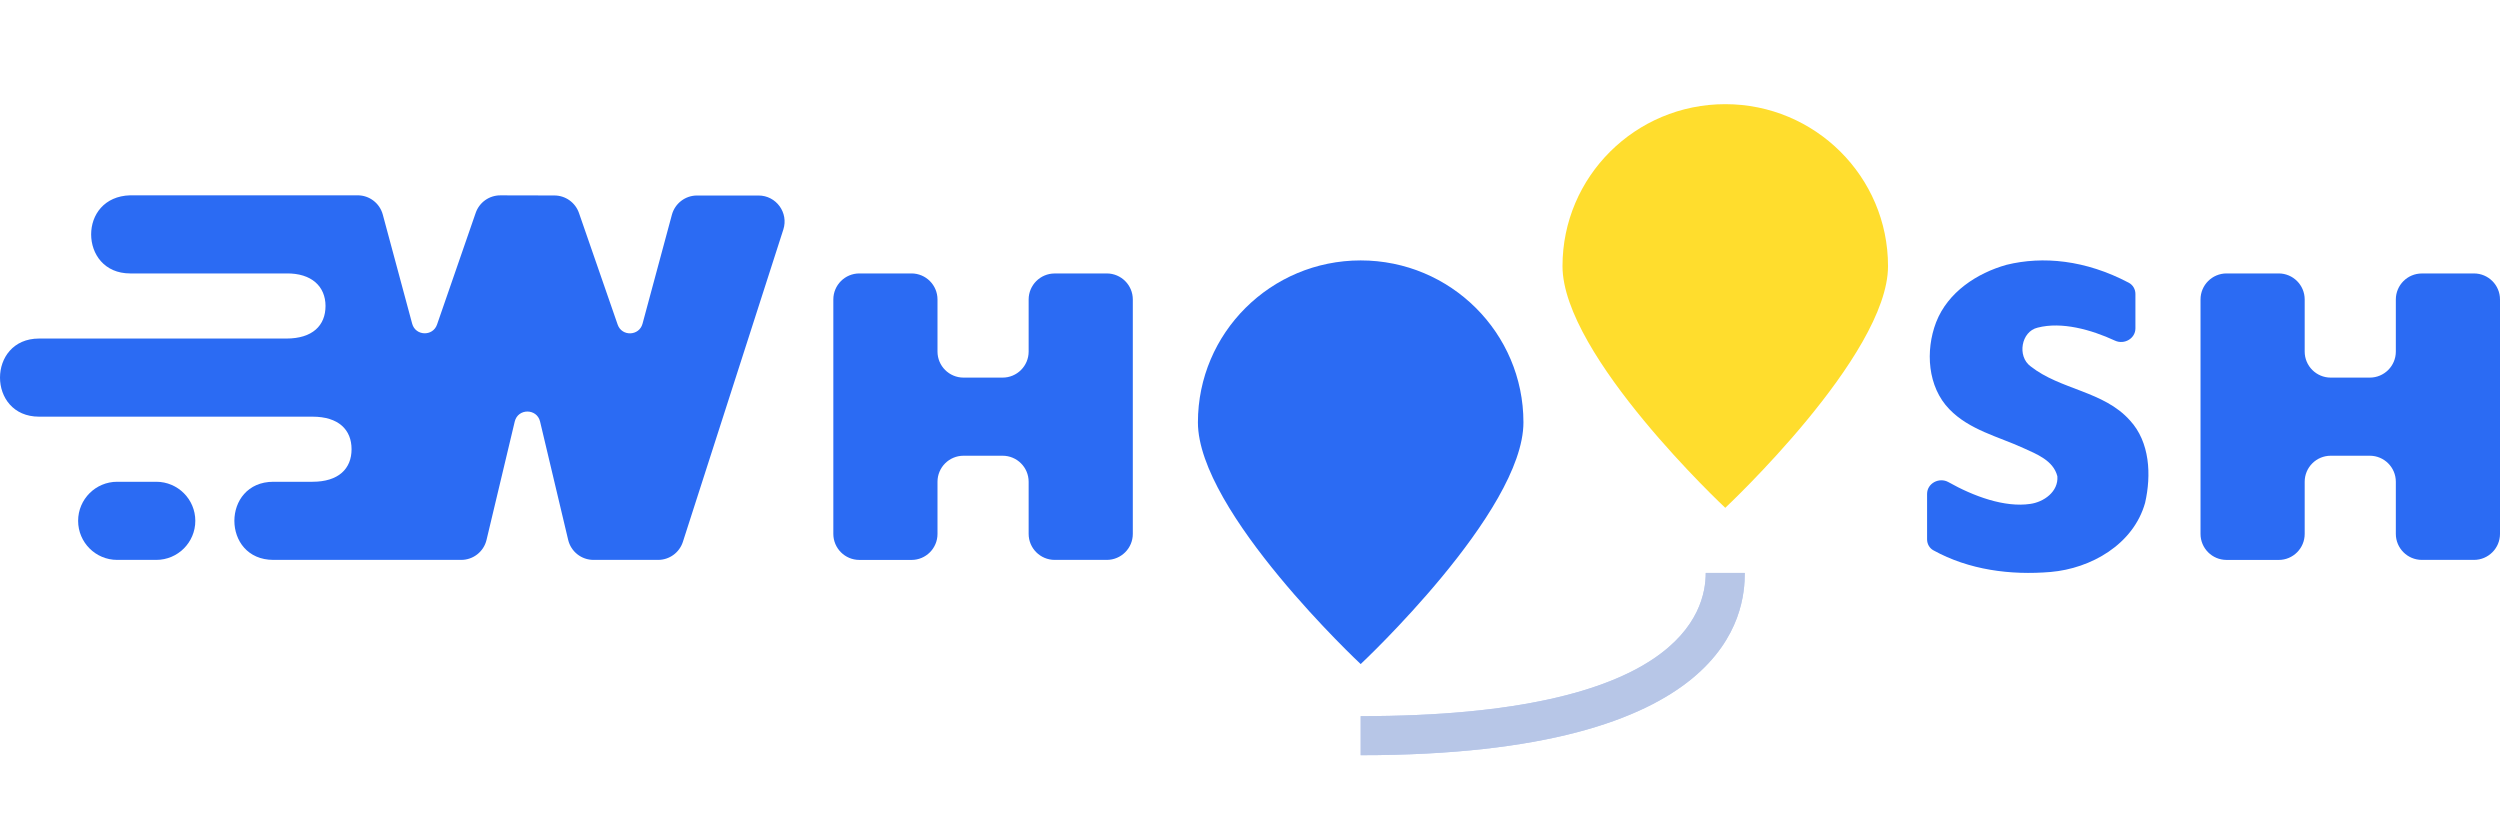
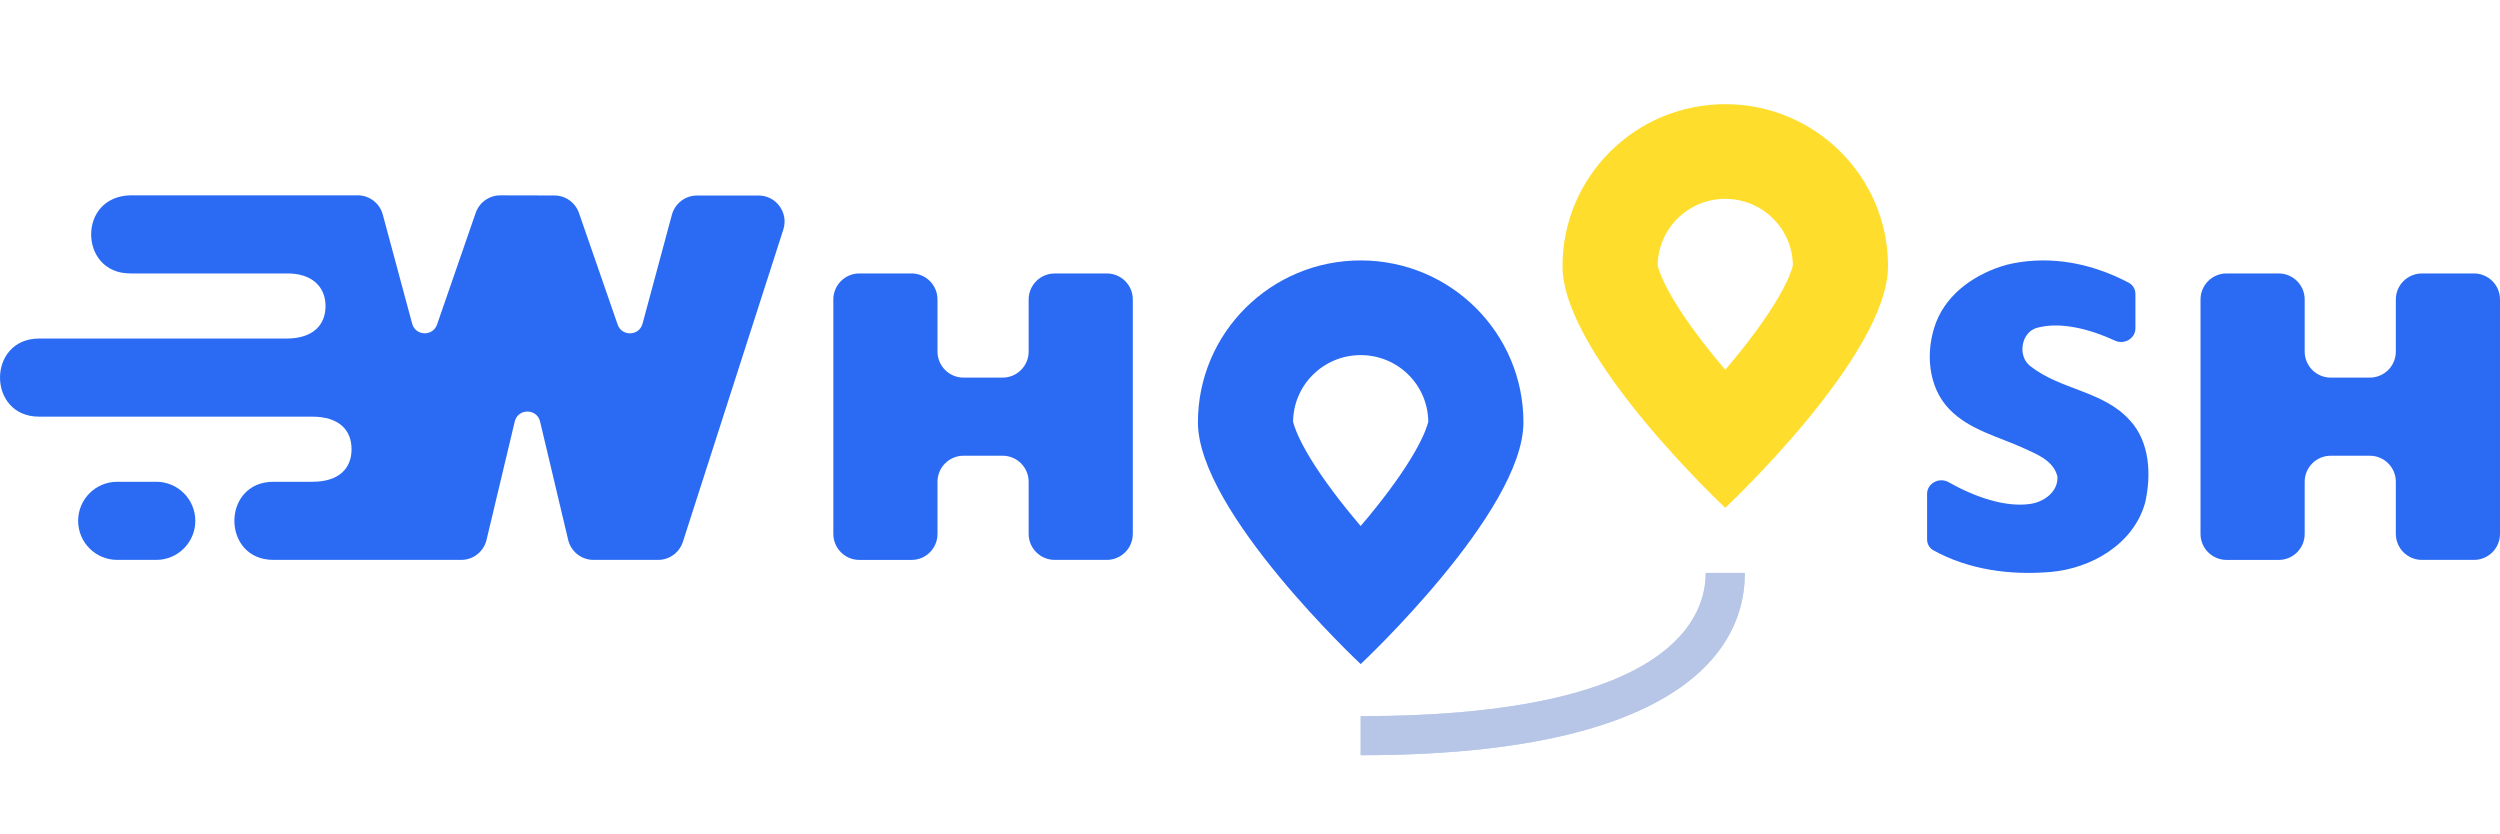
<svg xmlns="http://www.w3.org/2000/svg" width="192" height="64" viewBox="0 0 192 64" fill="none">
  <path d="M169 23C169 21.895 169.895 21 171 21H175C176.105 21 177 21.895 177 23V27C177 28.105 177.895 29 179 29H182C183.105 29 184 28.105 184 27V23.003C184 21.898 184.895 21.003 185.999 21.003L189.999 21.001C191.104 21 192 21.896 192 23.001L192 41C192 42.105 191.104 43 190 43L186 43C184.895 42.999 184 42.104 184 41V37C184 35.895 183.105 35 182 35H179C177.895 35 177 35.895 177 37L177 41.005C177 42.108 176.108 43.002 175.006 43.003C173.692 43.005 172.311 43.004 170.997 43.002C169.893 43.001 169 42.106 169 41.003L169 23Z" fill="#2B6BF3" />
  <path d="M154.103 20.337C156.89 19.653 160.165 19.961 163.491 21.715C163.808 21.883 164 22.216 164 22.575V25.22C164 25.999 163.143 26.489 162.436 26.163C160.582 25.305 158.329 24.689 156.494 25.162C155.223 25.456 154.904 27.364 155.945 28.13C158.246 29.949 161.555 30.019 163.578 32.286C165.12 33.952 165.229 36.486 164.744 38.615C163.842 41.829 160.57 43.66 157.494 43.927C154.4 44.189 151.209 43.769 148.484 42.264C148.179 42.096 148 41.77 148 41.422V37.931C148 37.117 148.932 36.629 149.641 37.028C151.576 38.117 153.956 38.992 155.926 38.7C156.957 38.557 158.096 37.769 158.006 36.579C157.697 35.358 156.404 34.871 155.396 34.411C153.464 33.527 151.249 33.02 149.715 31.433C148.034 29.71 147.857 26.936 148.692 24.753C149.594 22.431 151.835 20.974 154.103 20.337Z" fill="#2B6BF3" />
-   <path fillRule="evenodd" clipRule="evenodd" d="M134 44C134 47 133 58 104.5 58L104.5 55C129 55 131 47 131 44L134 44Z" fill="#C2D2F4" />
-   <path fillRule="evenodd" clipRule="evenodd" d="M134 44C134 47 133 58 104.5 58L104.5 55C129 55 131 47 131 44L134 44Z" fill="#B7C6E7" />
-   <path fillRule="evenodd" clipRule="evenodd" d="M137.676 20.45C137.691 20.393 137.692 20.39 137.692 20.438C137.692 17.585 135.368 15.272 132.5 15.272C129.632 15.272 127.308 17.585 127.308 20.438C127.308 20.39 127.309 20.393 127.324 20.45C127.372 20.629 127.563 21.336 128.314 22.657C129.197 24.211 130.472 25.955 131.895 27.677C132.096 27.921 132.298 28.162 132.5 28.398C132.702 28.162 132.904 27.921 133.105 27.677C134.528 25.955 135.803 24.211 136.686 22.657C137.437 21.336 137.628 20.629 137.676 20.45ZM132.5 39C132.5 39 145 27.308 145 20.438C145 13.569 139.404 8 132.5 8C125.596 8 120 13.569 120 20.438C120 27.308 132.5 39 132.5 39Z" fill="#FFDD2D" />
-   <path fillRule="evenodd" clipRule="evenodd" d="M109.676 32.45C109.691 32.393 109.692 32.39 109.692 32.438C109.692 29.585 107.368 27.272 104.5 27.272C101.632 27.272 99.308 29.585 99.308 32.438C99.308 32.39 99.308 32.393 99.324 32.45C99.372 32.629 99.563 33.336 100.314 34.657C101.197 36.211 102.472 37.955 103.895 39.677C104.096 39.921 104.298 40.162 104.5 40.398C104.702 40.162 104.904 39.921 105.105 39.677C106.528 37.955 107.803 36.211 108.686 34.657C109.437 33.336 109.628 32.629 109.676 32.45ZM104.5 51C104.5 51 117 39.308 117 32.438C117 25.569 111.404 20 104.5 20C97.596 20 92 25.569 92 32.438C92 39.308 104.5 51 104.5 51Z" fill="#2B6BF3" />
+   <path fill-rule="evenodd" clip-rule="evenodd" d="M134 44C134 47 133 58 104.5 58L104.5 55C129 55 131 47 131 44L134 44Z" fill="#C2D2F4" />
+   <path fill-rule="evenodd" clip-rule="evenodd" d="M134 44C134 47 133 58 104.5 58L104.5 55C129 55 131 47 131 44L134 44Z" fill="#B7C6E7" />
+   <path fill-rule="evenodd" clip-rule="evenodd" d="M137.676 20.45C137.691 20.393 137.692 20.39 137.692 20.438C137.692 17.585 135.368 15.272 132.5 15.272C129.632 15.272 127.308 17.585 127.308 20.438C127.308 20.39 127.309 20.393 127.324 20.45C127.372 20.629 127.563 21.336 128.314 22.657C129.197 24.211 130.472 25.955 131.895 27.677C132.096 27.921 132.298 28.162 132.5 28.398C132.702 28.162 132.904 27.921 133.105 27.677C134.528 25.955 135.803 24.211 136.686 22.657C137.437 21.336 137.628 20.629 137.676 20.45ZM132.5 39C132.5 39 145 27.308 145 20.438C145 13.569 139.404 8 132.5 8C125.596 8 120 13.569 120 20.438C120 27.308 132.5 39 132.5 39Z" fill="#FFDD2D" />
+   <path fill-rule="evenodd" clip-rule="evenodd" d="M109.676 32.45C109.691 32.393 109.692 32.39 109.692 32.438C109.692 29.585 107.368 27.272 104.5 27.272C101.632 27.272 99.308 29.585 99.308 32.438C99.308 32.39 99.308 32.393 99.324 32.45C99.372 32.629 99.563 33.336 100.314 34.657C101.197 36.211 102.472 37.955 103.895 39.677C104.096 39.921 104.298 40.162 104.5 40.398C104.702 40.162 104.904 39.921 105.105 39.677C106.528 37.955 107.803 36.211 108.686 34.657C109.437 33.336 109.628 32.629 109.676 32.45ZM104.5 51C104.5 51 117 39.308 117 32.438C117 25.569 111.404 20 104.5 20C97.596 20 92 25.569 92 32.438C92 39.308 104.5 51 104.5 51Z" fill="#2B6BF3" />
  <path d="M64 23C64 21.895 64.895 21 66 21H70C71.105 21 72 21.895 72 23V27C72 28.105 72.895 29 74 29H77C78.105 29 79 28.105 79 27V23.003C79 21.898 79.895 21.003 80.999 21.003L84.999 21.001C86.104 21 87 21.896 87 23.001L87 41C87 42.105 86.105 43 85 43L81 43C79.895 42.999 79 42.104 79 41V37C79 35.895 78.105 35 77 35H74C72.895 35 72 35.895 72 37L72 41.005C72 42.108 71.108 43.002 70.006 43.003C68.692 43.005 67.311 43.004 65.997 43.002C64.894 43.001 64 42.106 64 41.003L64 23Z" fill="#2B6BF3" />
  <path d="M7 18C7 16.5 8 15.056 10 15H27.467C28.372 15 29.163 15.607 29.398 16.48L31.654 24.858C31.91 25.809 33.242 25.856 33.565 24.925L36.533 16.349C36.812 15.542 37.573 15.001 38.428 15.003L42.58 15.012C43.43 15.014 44.187 15.554 44.465 16.358L47.436 24.929C47.758 25.859 49.09 25.812 49.346 24.861L51.601 16.495C51.837 15.622 52.628 15.015 53.532 15.015L58.256 15.015C59.612 15.015 60.575 16.337 60.16 17.628L52.446 41.612C52.18 42.439 51.411 43 50.542 43H45.581C44.654 43 43.849 42.364 43.635 41.462L41.478 32.376C41.234 31.351 39.776 31.35 39.532 32.375L37.366 41.464C37.151 42.364 36.347 43 35.421 43H21C19 43 18 41.5 18 40C18 38.5 19 37 21 37H24C26 37 27 36 27 34.5C27 33 26 32 24 32H3C1 32 0 30.5 0 29C0 27.5 1 26 3 26H22C24 26 25 25 25 23.5C25 22 23.928 20.974 22 21H10C8 21 7 19.5 7 18Z" fill="#2B6BF3" />
  <path d="M6 40C6 38.343 7.343 37 9 37H12C13.657 37 15 38.343 15 40C15 41.657 13.657 43 12 43H9C7.343 43 6 41.657 6 40Z" fill="#2B6BF3" />
</svg>
